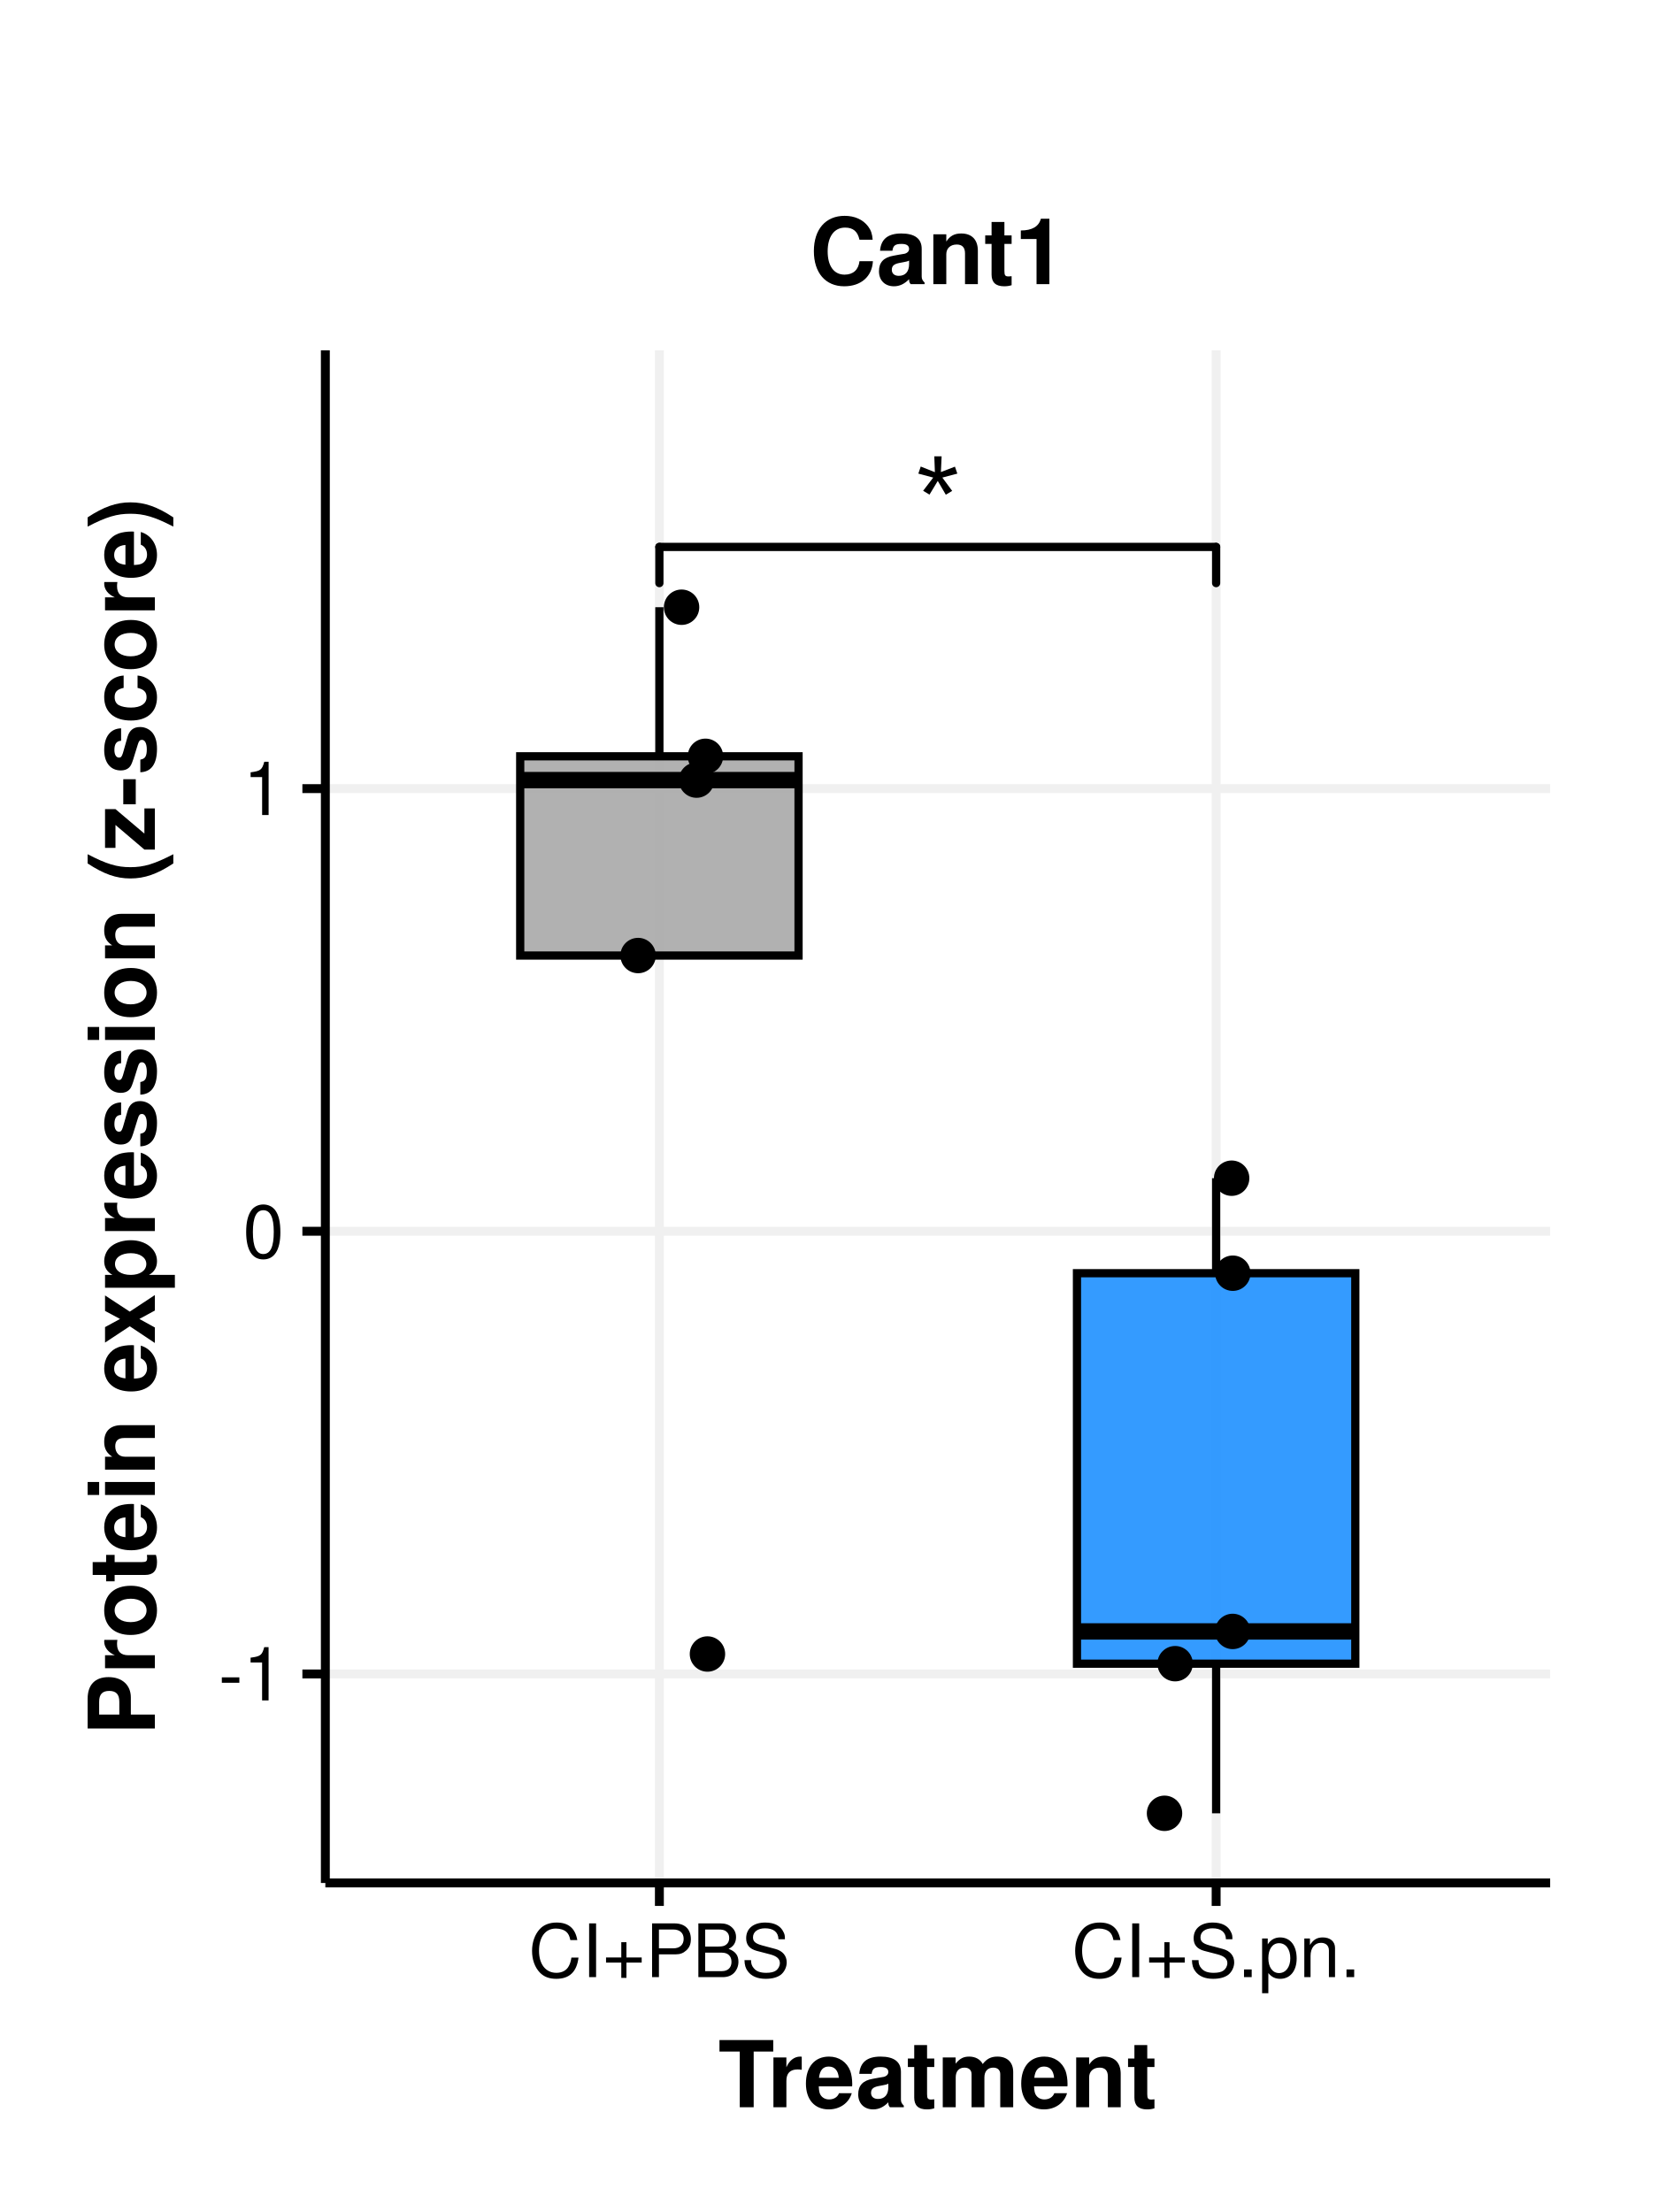
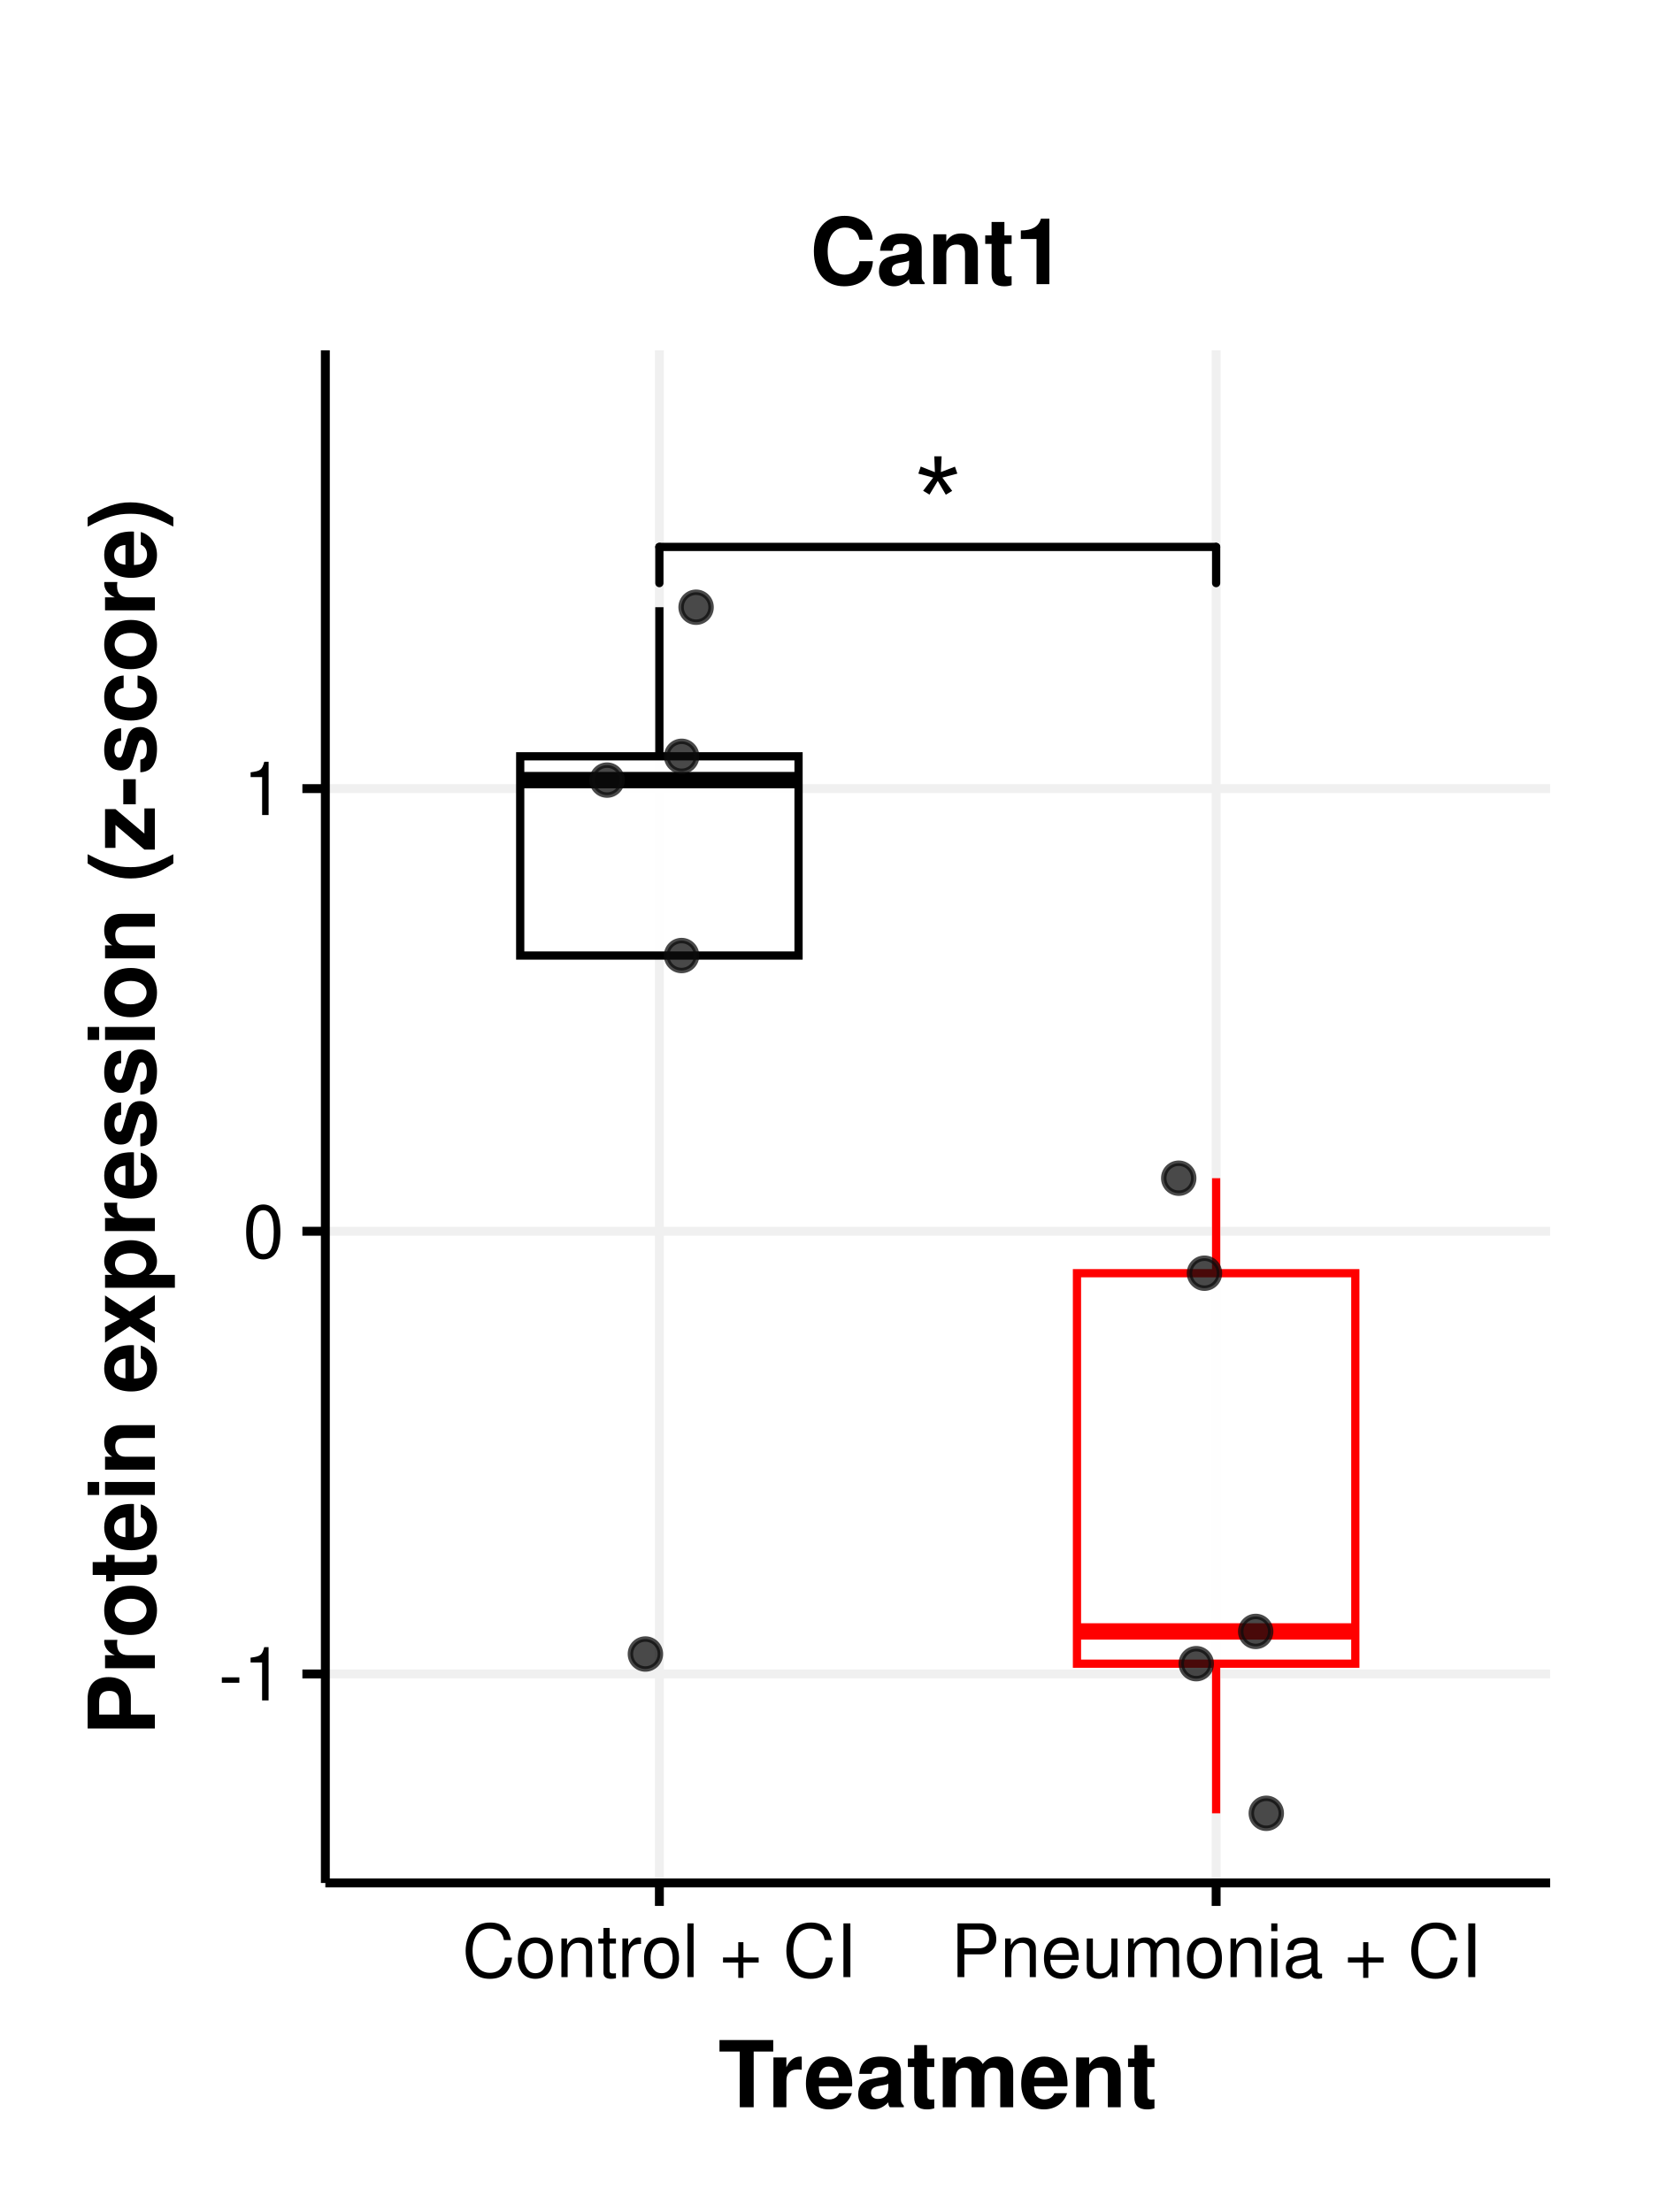
<svg xmlns="http://www.w3.org/2000/svg" class="svglite" width="216.00pt" height="288.00pt" viewBox="0 0 216.00 288.00">
  <defs>
    <style type="text/css">
    .svglite line, .svglite polyline, .svglite polygon, .svglite path, .svglite rect, .svglite circle {
      fill: none;
      stroke: #000000;
      stroke-linecap: round;
      stroke-linejoin: round;
      stroke-miterlimit: 10.00;
    }
    .svglite text {
      white-space: pre;
    }
  </style>
  </defs>
  <rect width="100%" height="100%" style="stroke: none; fill: #FFFFFF;" />
  <defs>
    <clipPath id="cpMC4wMHwyMTYuMDB8MC4wMHwyODguMDA=">
      <rect x="0.00" y="0.00" width="216.00" height="288.00" />
    </clipPath>
  </defs>
  <g clip-path="url(#cpMC4wMHwyMTYuMDB8MC4wMHwyODguMDA=)">
    <rect x="0.00" y="0.00" width="216.00" height="288.00" style="stroke-width: 1.16; stroke: none; fill: #FFFFFF;" />
  </g>
  <defs>
    <clipPath id="cpNDIuMzZ8MjAxLjgzfDQ1LjYxfDI0NS4xNg==">
      <rect x="42.36" y="45.61" width="159.46" height="199.55" />
    </clipPath>
  </defs>
  <g clip-path="url(#cpNDIuMzZ8MjAxLjgzfDQ1LjYxfDI0NS4xNg==)">
    <rect x="42.36" y="45.61" width="159.46" height="199.55" style="stroke-width: 1.16; stroke: none; fill: #FFFFFF;" />
    <polyline points="42.36,217.95 201.83,217.95 " style="stroke-width: 1.16; stroke: #F0F0F0; stroke-linecap: butt;" />
    <polyline points="42.36,160.31 201.83,160.31 " style="stroke-width: 1.16; stroke: #F0F0F0; stroke-linecap: butt;" />
    <polyline points="42.36,102.68 201.83,102.68 " style="stroke-width: 1.16; stroke: #F0F0F0; stroke-linecap: butt;" />
    <polyline points="85.85,245.16 85.85,45.61 " style="stroke-width: 1.16; stroke: #F0F0F0; stroke-linecap: butt;" />
    <polyline points="158.34,245.16 158.34,45.61 " style="stroke-width: 1.16; stroke: #F0F0F0; stroke-linecap: butt;" />
    <text x="122.10" y="69.21" text-anchor="middle" style="font-size: 14.23px; font-family: &quot;Arial&quot;;" textLength="5.54px" lengthAdjust="spacingAndGlyphs">*</text>
    <line x1="85.85" y1="75.92" x2="85.85" y2="71.21" style="stroke-width: 1.07;" />
    <line x1="85.85" y1="71.21" x2="158.34" y2="71.21" style="stroke-width: 1.07;" />
    <line x1="158.34" y1="71.21" x2="158.34" y2="75.92" style="stroke-width: 1.07;" />
    <line x1="85.85" y1="98.47" x2="85.85" y2="79.06" style="stroke-width: 1.07; stroke-linecap: butt;" />
    <line x1="85.85" y1="124.41" x2="85.85" y2="124.41" style="stroke-width: 1.07; stroke-linecap: butt;" />
-     <polygon points="67.73,98.47 67.73,124.41 103.97,124.41 103.97,98.47 67.73,98.47 " style="stroke-width: 1.07; stroke-linecap: butt; stroke-linejoin: miter; fill: #A9A9A9; fill-opacity: 0.90;" />
+     <polygon points="67.73,98.47 67.73,124.41 103.97,124.41 103.97,98.47 67.73,98.47 " style="stroke-width: 1.07; stroke-linecap: butt; stroke-linejoin: miter; fill: #FFFFFF; fill-opacity: 0.90;" />
    <line x1="67.73" y1="101.57" x2="103.97" y2="101.57" style="stroke-width: 2.13; stroke-linecap: butt; stroke-linejoin: miter;" />
-     <line x1="158.34" y1="165.77" x2="158.34" y2="153.40" style="stroke-width: 1.07; stroke-linecap: butt;" />
-     <line x1="158.34" y1="216.61" x2="158.34" y2="236.09" style="stroke-width: 1.07; stroke-linecap: butt;" />
-     <polygon points="140.22,165.77 140.22,216.61 176.46,216.61 176.46,165.77 140.22,165.77 " style="stroke-width: 1.07; stroke-linecap: butt; stroke-linejoin: miter; fill: #1E90FF; fill-opacity: 0.90;" />
-     <line x1="140.22" y1="212.41" x2="176.46" y2="212.41" style="stroke-width: 2.13; stroke-linecap: butt; stroke-linejoin: miter;" />
-     <circle cx="91.85" cy="98.47" r="1.95" style="stroke-width: 0.71; fill: #000000;" />
-     <circle cx="88.74" cy="79.06" r="1.95" style="stroke-width: 0.71; fill: #000000;" />
-     <circle cx="83.08" cy="124.41" r="1.95" style="stroke-width: 0.71; fill: #000000;" />
-     <circle cx="92.11" cy="215.35" r="1.95" style="stroke-width: 0.71; fill: #000000;" />
-     <circle cx="90.69" cy="101.57" r="1.95" style="stroke-width: 0.71; fill: #000000;" />
-     <circle cx="151.62" cy="236.09" r="1.95" style="stroke-width: 0.71; fill: #000000;" />
-     <circle cx="160.49" cy="212.41" r="1.95" style="stroke-width: 0.71; fill: #000000;" />
-     <circle cx="153.00" cy="216.61" r="1.95" style="stroke-width: 0.71; fill: #000000;" />
-     <circle cx="160.51" cy="165.77" r="1.95" style="stroke-width: 0.71; fill: #000000;" />
-     <circle cx="160.36" cy="153.40" r="1.95" style="stroke-width: 0.71; fill: #000000;" />
+     <line x1="158.34" y1="165.77" x2="158.34" y2="153.40" style="stroke-width: 1.07; stroke: #FF0000; stroke-linecap: butt;" />
+     <line x1="158.34" y1="216.61" x2="158.34" y2="236.09" style="stroke-width: 1.07; stroke: #FF0000; stroke-linecap: butt;" />
+     <polygon points="140.22,165.77 140.22,216.61 176.46,216.61 176.46,165.77 140.22,165.77 " style="stroke-width: 1.07; stroke: #FF0000; stroke-linecap: butt; stroke-linejoin: miter; fill: #FFFFFF; fill-opacity: 0.90;" />
+     <line x1="140.22" y1="212.41" x2="176.46" y2="212.41" style="stroke-width: 2.13; stroke: #FF0000; stroke-linecap: butt; stroke-linejoin: miter;" />
+     <circle cx="88.75" cy="98.47" r="1.95" style="stroke-width: 0.71; stroke: #0D0D0D; stroke-opacity: 0.75; fill: #0D0D0D; fill-opacity: 0.75;" />
+     <circle cx="90.63" cy="79.06" r="1.95" style="stroke-width: 0.71; stroke: #0D0D0D; stroke-opacity: 0.75; fill: #0D0D0D; fill-opacity: 0.75;" />
+     <circle cx="88.74" cy="124.41" r="1.95" style="stroke-width: 0.71; stroke: #0D0D0D; stroke-opacity: 0.75; fill: #0D0D0D; fill-opacity: 0.75;" />
+     <circle cx="84.03" cy="215.35" r="1.95" style="stroke-width: 0.71; stroke: #0D0D0D; stroke-opacity: 0.75; fill: #0D0D0D; fill-opacity: 0.75;" />
+     <circle cx="79.04" cy="101.57" r="1.95" style="stroke-width: 0.71; stroke: #0D0D0D; stroke-opacity: 0.75; fill: #0D0D0D; fill-opacity: 0.75;" />
+     <circle cx="164.87" cy="236.09" r="1.95" style="stroke-width: 0.71; stroke: #0D0D0D; stroke-opacity: 0.75; fill: #0D0D0D; fill-opacity: 0.75;" />
+     <circle cx="163.49" cy="212.41" r="1.95" style="stroke-width: 0.71; stroke: #0D0D0D; stroke-opacity: 0.75; fill: #0D0D0D; fill-opacity: 0.75;" />
+     <circle cx="155.75" cy="216.61" r="1.95" style="stroke-width: 0.71; stroke: #0D0D0D; stroke-opacity: 0.75; fill: #0D0D0D; fill-opacity: 0.75;" />
+     <circle cx="156.82" cy="165.77" r="1.95" style="stroke-width: 0.71; stroke: #0D0D0D; stroke-opacity: 0.75; fill: #0D0D0D; fill-opacity: 0.75;" />
+     <circle cx="153.47" cy="153.40" r="1.95" style="stroke-width: 0.71; stroke: #0D0D0D; stroke-opacity: 0.75; fill: #0D0D0D; fill-opacity: 0.75;" />
    <rect x="42.36" y="45.61" width="159.46" height="199.55" style="stroke-width: 1.16; stroke: none;" />
  </g>
  <g clip-path="url(#cpMC4wMHwyMTYuMDB8MC4wMHwyODguMDA=)">
    <polyline points="42.36,245.16 42.36,45.61 " style="stroke-width: 1.16; stroke-linecap: butt;" />
    <text x="36.98" y="221.39" text-anchor="end" style="font-size: 9.60px; font-family: &quot;Helvetica&quot;;" textLength="8.53px" lengthAdjust="spacingAndGlyphs">-1</text>
    <text x="36.98" y="163.76" text-anchor="end" style="font-size: 9.60px; font-family: &quot;Helvetica&quot;;" textLength="5.34px" lengthAdjust="spacingAndGlyphs">0</text>
    <text x="36.98" y="106.12" text-anchor="end" style="font-size: 9.60px; font-family: &quot;Helvetica&quot;;" textLength="5.34px" lengthAdjust="spacingAndGlyphs">1</text>
    <polyline points="39.37,217.95 42.36,217.95 " style="stroke-width: 1.16; stroke-linecap: butt;" />
    <polyline points="39.37,160.31 42.36,160.31 " style="stroke-width: 1.16; stroke-linecap: butt;" />
    <polyline points="39.37,102.68 42.36,102.68 " style="stroke-width: 1.16; stroke-linecap: butt;" />
    <polyline points="42.36,245.16 201.83,245.16 " style="stroke-width: 1.16; stroke-linecap: butt;" />
    <polyline points="85.85,248.15 85.85,245.16 " style="stroke-width: 1.16; stroke-linecap: butt;" />
    <polyline points="158.34,248.15 158.34,245.16 " style="stroke-width: 1.16; stroke-linecap: butt;" />
-     <text x="85.85" y="257.42" text-anchor="middle" style="font-size: 9.60px; font-family: &quot;Helvetica&quot;;" textLength="34.39px" lengthAdjust="spacingAndGlyphs">CI+PBS</text>
-     <text x="158.34" y="257.42" text-anchor="middle" style="font-size: 9.60px; font-family: &quot;Helvetica&quot;;" textLength="37.59px" lengthAdjust="spacingAndGlyphs">CI+S.pn.</text>
+     <text x="85.85" y="257.42" text-anchor="middle" style="font-size: 9.60px; font-family: &quot;Helvetica&quot;;" textLength="51.44px" lengthAdjust="spacingAndGlyphs">Control + CI</text>
+     <text x="158.34" y="257.42" text-anchor="middle" style="font-size: 9.60px; font-family: &quot;Helvetica&quot;;" textLength="69.06px" lengthAdjust="spacingAndGlyphs">Pneumonia + CI</text>
    <text x="122.10" y="274.36" text-anchor="middle" style="font-size: 12.00px; font-weight: bold; font-family: &quot;Helvetica&quot;;" textLength="58.02px" lengthAdjust="spacingAndGlyphs">Treatment</text>
    <text transform="translate(20.16,145.39) rotate(-90)" text-anchor="middle" style="font-size: 12.00px; font-weight: bold; font-family: &quot;Helvetica&quot;;" textLength="161.39px" lengthAdjust="spacingAndGlyphs">Protein expression (z-score)</text>
    <text x="122.10" y="36.99" text-anchor="middle" style="font-size: 12.00px; font-weight: bold; font-family: &quot;Helvetica&quot;;" textLength="33.34px" lengthAdjust="spacingAndGlyphs">Cant1</text>
  </g>
</svg>
